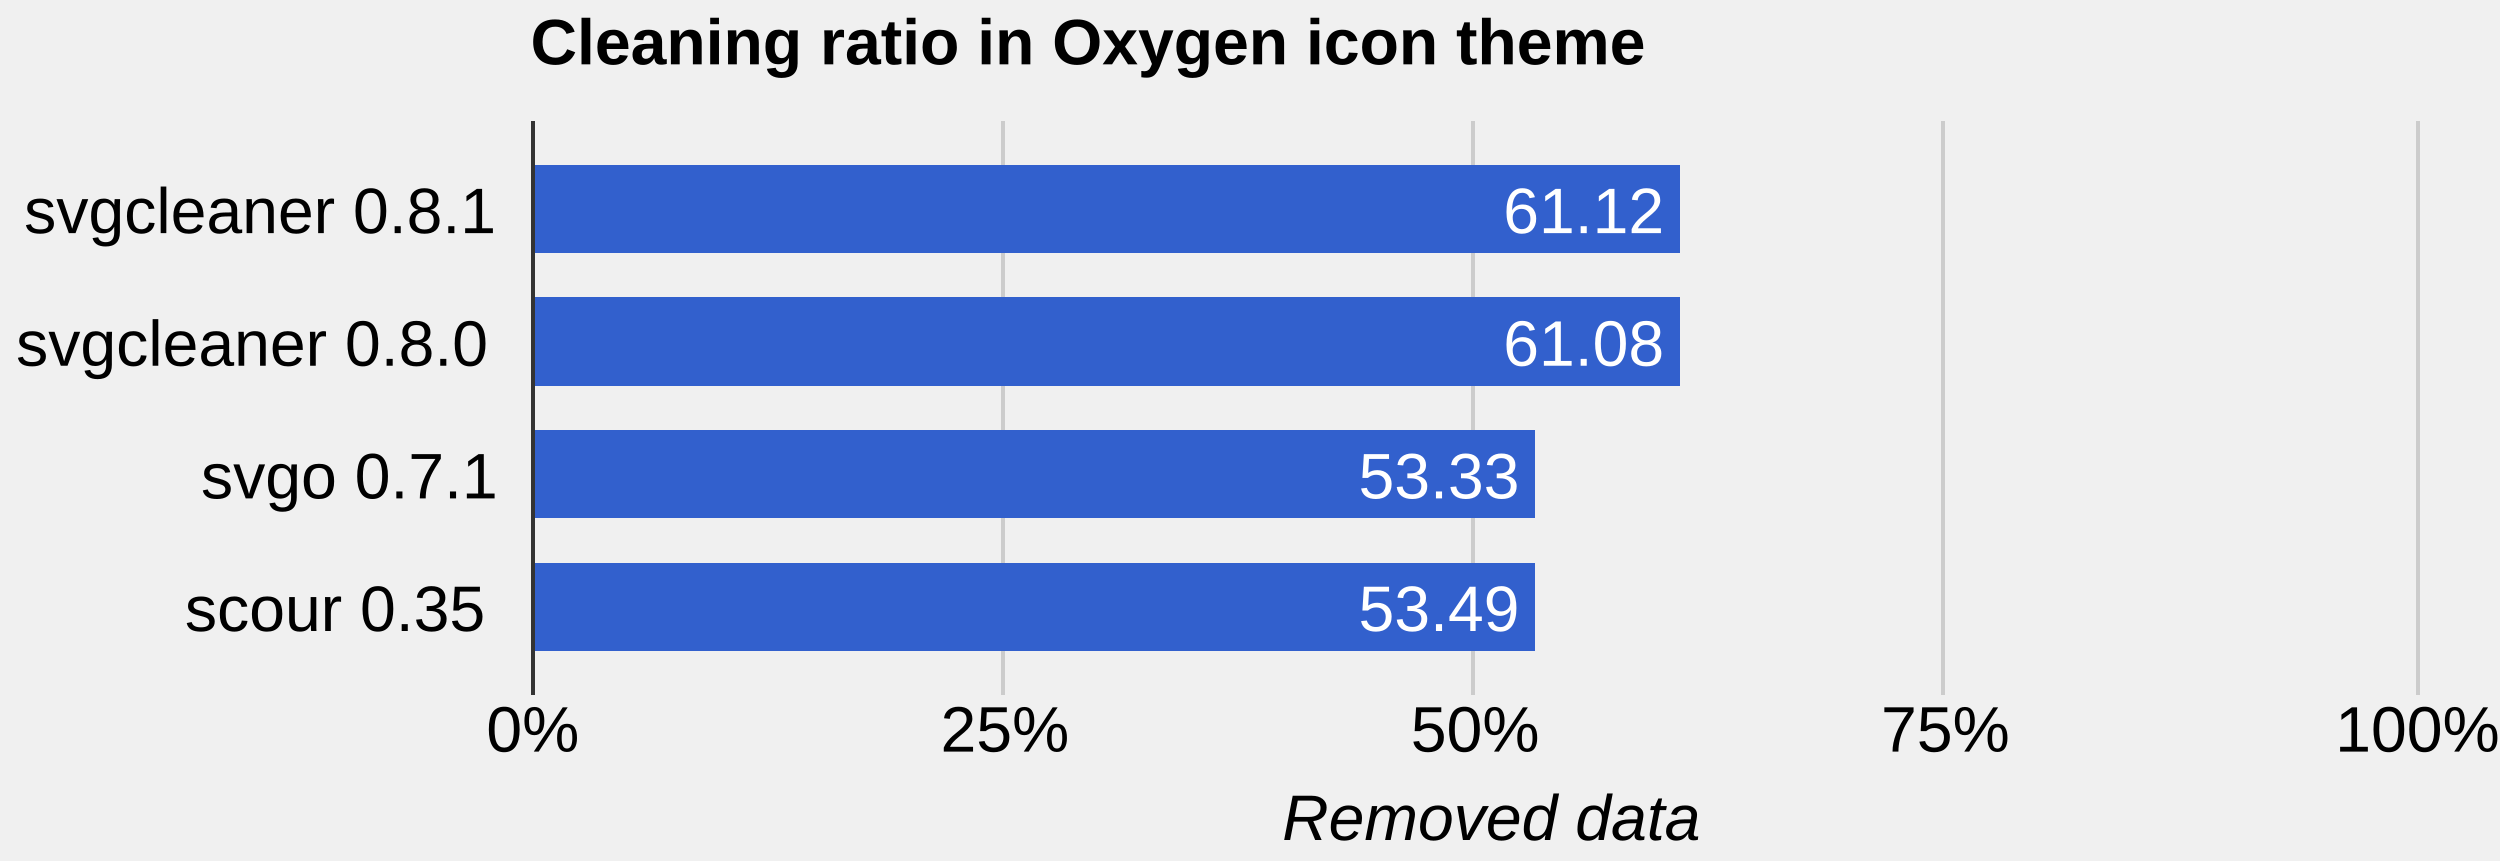
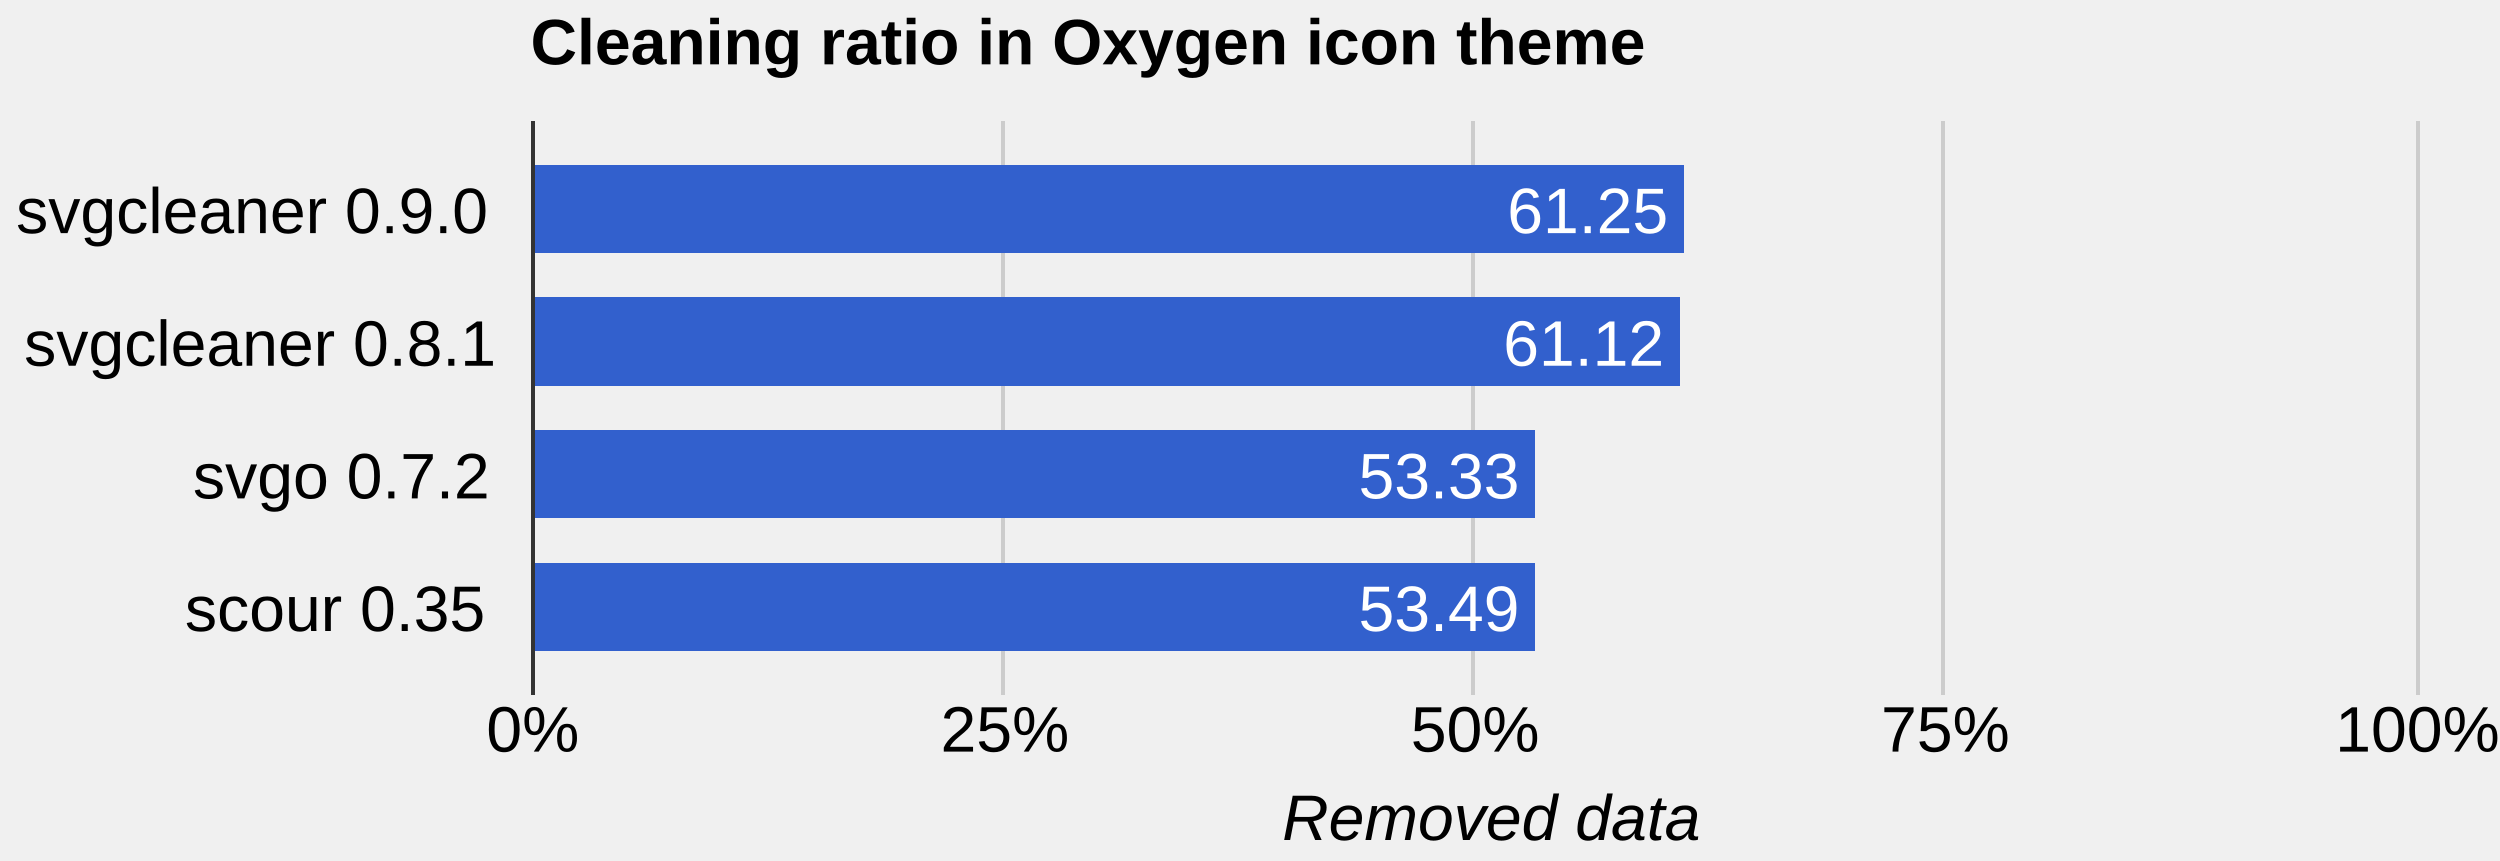
<svg xmlns="http://www.w3.org/2000/svg" height="214" shape-rendering="crispEdges" width="622">
  <text font-family="Arial" font-size="16" font-weight="bold" x="132" y="16">
        Cleaning ratio in Oxygen icon theme
    </text>
-   <text font-family="Arial" font-size="16" x="6" y="58">
+   <text font-family="Arial" font-size="16" x="4" y="58">
+         svgcleaner 0.9.0
+     </text>
+   <text font-family="Arial" font-size="16" x="6" y="91">
        svgcleaner 0.8.1
    </text>
-   <text font-family="Arial" font-size="16" x="4" y="91">
-         svgcleaner 0.8.0
-     </text>
-   <text font-family="Arial" font-size="16" x="50" y="124">
-         svgo 0.7.1
+   <text font-family="Arial" font-size="16" x="48" y="124">
+         svgo 0.7.2
    </text>
  <text font-family="Arial" font-size="16" x="46" y="157">
        scour 0.35
    </text>
  <rect fill="#ccc" height="143" width="1" x="132" y="30" />
  <text fill="#000" font-family="Arial" font-size="16" x="121" y="187">
        0%
    </text>
  <rect fill="#ccc" height="143" width="1" x="249" y="30" />
  <text fill="#000" font-family="Arial" font-size="16" x="234" y="187">
        25%
    </text>
  <rect fill="#ccc" height="143" width="1" x="366" y="30" />
  <text fill="#000" font-family="Arial" font-size="16" x="351" y="187">
        50%
    </text>
  <rect fill="#ccc" height="143" width="1" x="483" y="30" />
  <text fill="#000" font-family="Arial" font-size="16" x="468" y="187">
        75%
    </text>
  <rect fill="#ccc" height="143" width="1" x="601" y="30" />
  <text fill="#000" font-family="Arial" font-size="16" x="581" y="187">
        100%
    </text>
-   <rect fill="#3260cd" height="22" width="286" x="132" y="41" />
-   <text fill="#fff" font-family="Arial" font-size="16" x="374" y="58">
-         61.12
+   <rect fill="#3260cd" height="22" width="287" x="132" y="41" />
+   <text fill="#fff" font-family="Arial" font-size="16" x="375" y="58">
+         61.25
    </text>
  <rect fill="#3260cd" height="22" width="286" x="132" y="74" />
  <text fill="#fff" font-family="Arial" font-size="16" x="374" y="91">
-         61.08
+         61.12
    </text>
  <rect fill="#3260cd" height="22" width="250" x="132" y="107" />
  <text fill="#fff" font-family="Arial" font-size="16" x="338" y="124">
        53.33
    </text>
  <rect fill="#3260cd" height="22" width="250" x="132" y="140" />
  <text fill="#fff" font-family="Arial" font-size="16" x="338" y="157">
        53.49
    </text>
  <rect fill="#333" height="143" width="1" x="132" y="30" />
  <text font-family="Arial" font-size="16" font-style="italic" x="319" y="209">
        Removed data
    </text>
</svg>
